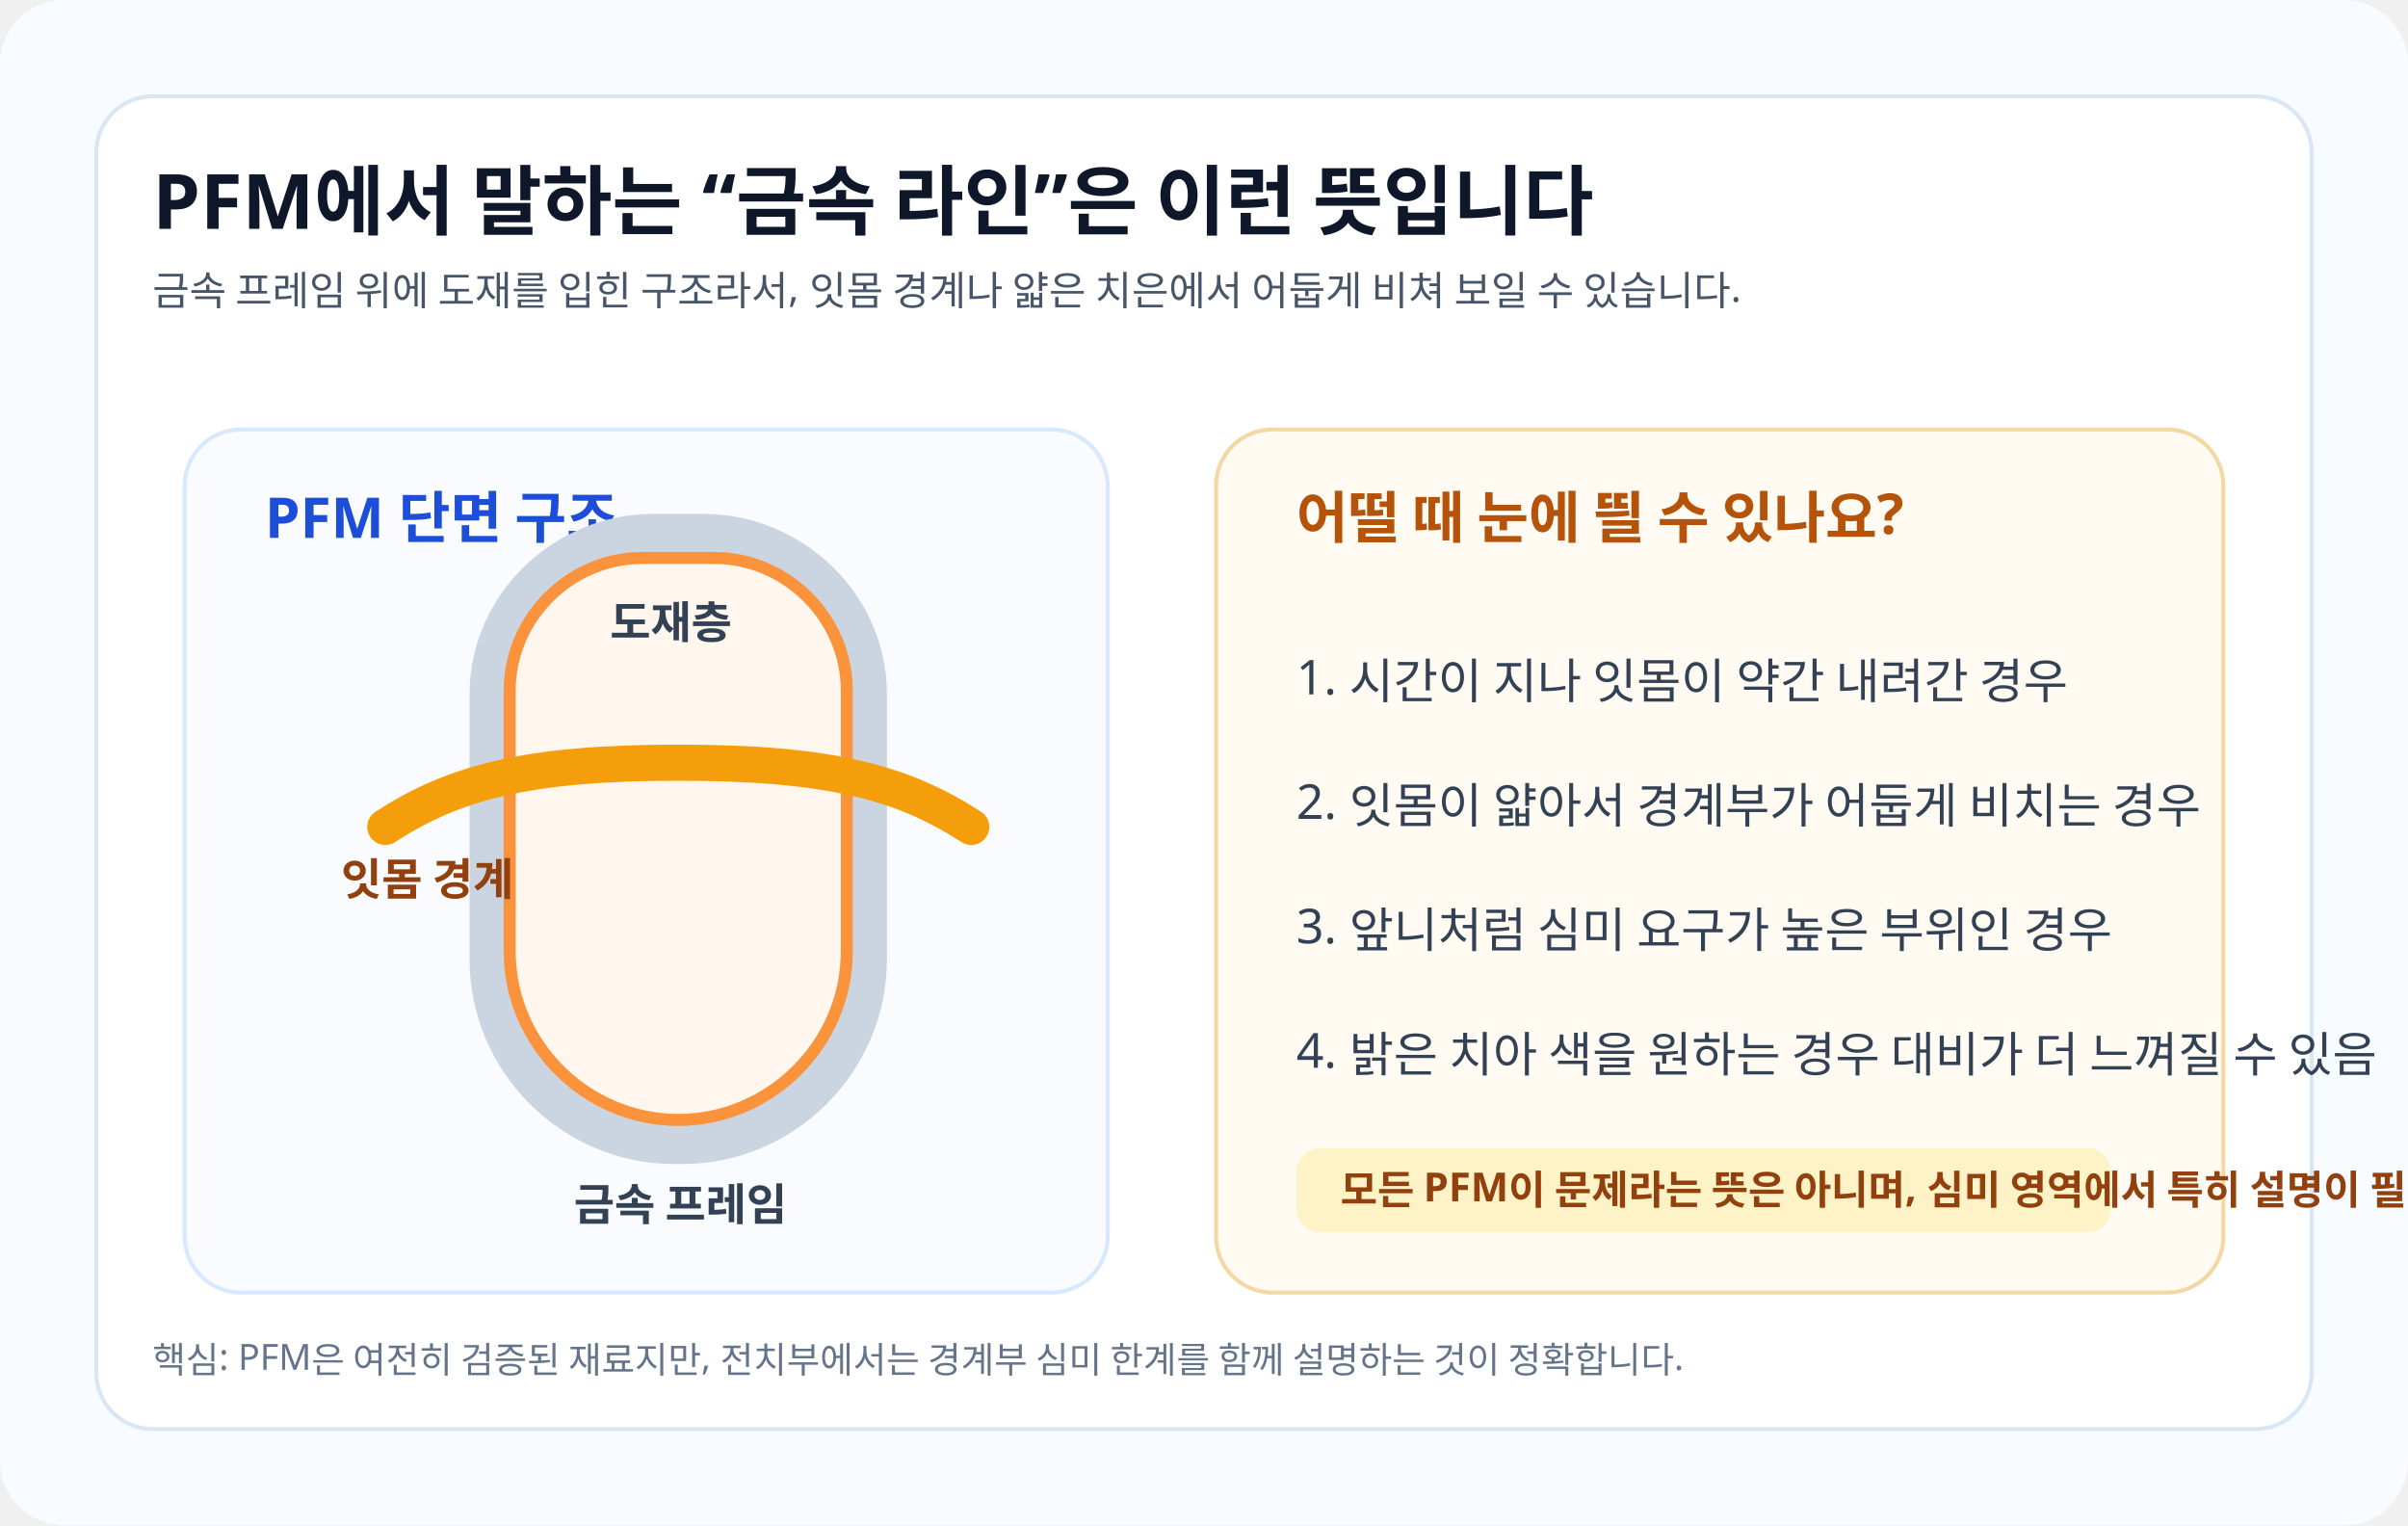
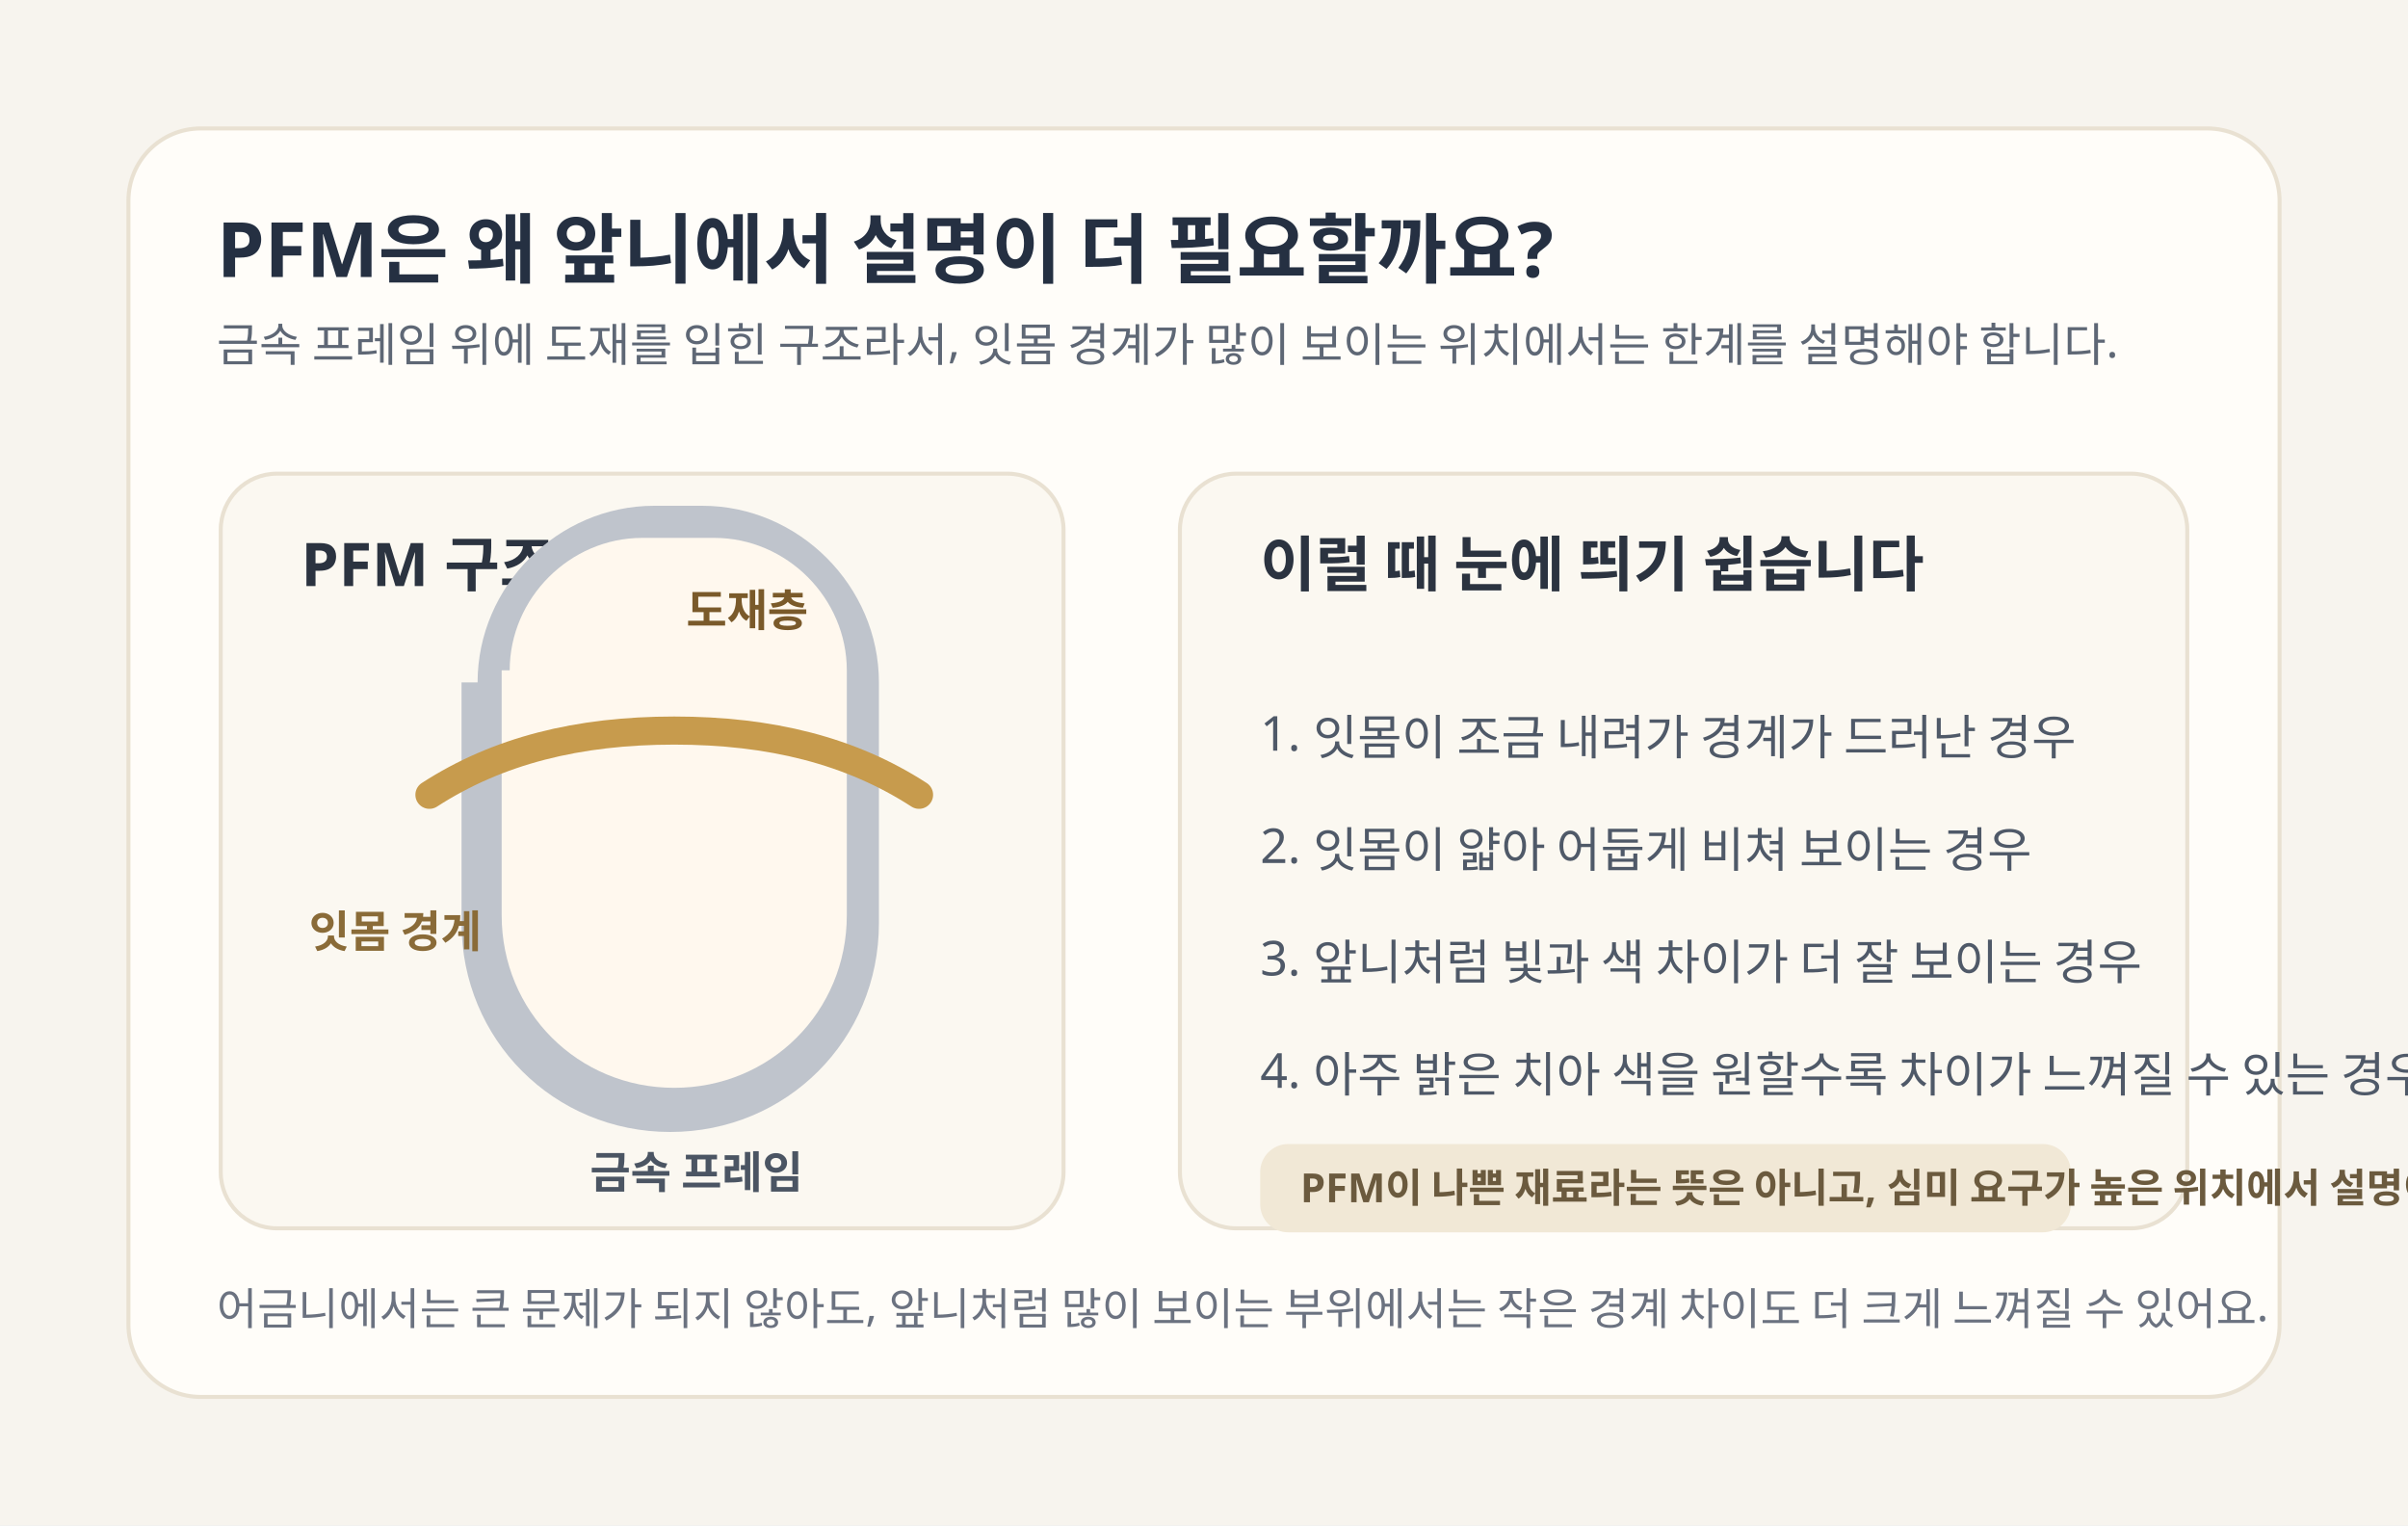
<svg xmlns="http://www.w3.org/2000/svg" width="1200" height="760" viewBox="0 0 1200 760" fill="none">
-   <rect width="1200" height="760" rx="32" fill="#F8FBFF" />
-   <rect x="48" y="48" width="1104" height="664" rx="28" fill="white" stroke="#D9E7F5" stroke-width="2" />
-   <text x="76" y="114" fill="#0F172A" font-family="Pretendard, sans-serif" font-size="38" font-weight="700">PFM에서 말하는 “금속 라인”은 이런 뜻입니다</text>
-   <text x="76" y="152" fill="#475569" font-family="Pretendard, sans-serif" font-size="20">금속 프레임 위에 도재를 입힌 구조라서, 잇몸 경계나 얇은 치은에서 어둡게 비쳐 보일 수 있습니다.</text>
-   <rect x="92" y="214" width="460" height="430" rx="28" fill="#F9FBFF" stroke="#D7E8FF" stroke-width="2" />
-   <text x="132" y="268" fill="#1D4ED8" font-family="Pretendard, sans-serif" font-size="28" font-weight="700">PFM 단면 구조</text>
-   <path d="M234 346C234 296 276 256 326 256H350C400 256 442 296 442 346V478C442 534 396 580 340 580H336C280 580 234 534 234 478V346Z" fill="#CBD5E1" />
-   <path d="M254 344C254 308 284 278 320 278H356C392 278 422 308 422 344V474C422 520 384 558 338 558C292 558 254 520 254 474V344Z" fill="#FFF7ED" stroke="#FB923C" stroke-width="6" />
-   <path d="M192 412C226 390 262 380 338 380C414 380 450 390 484 412" stroke="#F59E0B" stroke-width="18" stroke-linecap="round" />
-   <text x="304" y="318" fill="#334155" font-family="Pretendard, sans-serif" font-size="22" font-weight="700">도재층</text>
-   <text x="286" y="608" fill="#334155" font-family="Pretendard, sans-serif" font-size="22" font-weight="700">금속 프레임</text>
-   <text x="170" y="446" fill="#92400E" font-family="Pretendard, sans-serif" font-size="22" font-weight="700">잇몸 경계</text>
-   <rect x="606" y="214" width="502" height="430" rx="28" fill="#FFFBF2" stroke="#F3D8A3" stroke-width="2" />
-   <text x="646" y="268" fill="#B45309" font-family="Pretendard, sans-serif" font-size="28" font-weight="700">어떨 때 눈에 띌 수 있나요?</text>
-   <g fill="#334155" font-family="Pretendard, sans-serif" font-size="24">
-     <text x="646" y="346">1. 시간이 지나 잇몸이 약간 내려간 경우</text>
-     <text x="646" y="408">2. 잇몸이 얇아서 경계부가 어둡게 비치는 경우</text>
-     <text x="646" y="470">3. 앞니처럼 심미 요구가 높은 부위인 경우</text>
-     <text x="646" y="532">4. 밝은 치아 색을 원하는 경우 대비가 더 느껴질 수 있음</text>
+   <rect width="1200" height="760" fill="#F7F4EE" />
+   <rect x="64" y="64" width="1072" height="632" rx="36" fill="#FFFDF9" stroke="#E9E1D2" stroke-width="2" />
+   <text x="108" y="138" fill="#253042" font-family="Pretendard, sans-serif" font-size="38" font-weight="700">PFM은 왜 앞니에서 설명이 더 필요할까요?</text>
+   <text x="108" y="180" fill="#5E6775" font-family="Pretendard, sans-serif" font-size="23">금속 프레임 위에 도재를 입힌 구조라서, 잇몸 경계가 많이 보이는 위치에서는 한계를 설명해야 합니다.</text>
+   <rect x="110" y="236" width="420" height="376" rx="28" fill="#FBF8F1" stroke="#E9E1D2" stroke-width="2" />
+   <text x="150" y="292" fill="#2B3340" font-family="Pretendard, sans-serif" font-size="30" font-weight="700">PFM 구조</text>
+   <path d="M238 340C238 292 278 252 326 252H350C398 252 438 292 438 340V460C438 518 392 564 334 564C276 564 230 518 230 460V340H238Z" fill="#BFC4CC" />
+   <path d="M254 334C254 298 284 268 320 268H356C392 268 422 298 422 334V456C422 504 384 542 336 542C288 542 250 504 250 456V334H254Z" fill="#FFF8EE" />
+   <path d="M214 396C248 374 288 364 336 364C384 364 424 374 458 396" stroke="#C79B4D" stroke-width="14" stroke-linecap="round" />
+   <text x="342" y="312" fill="#7A5A2A" font-family="Pretendard, sans-serif" font-size="22" font-weight="700">도재층</text>
+   <text x="154" y="472" fill="#8A6B38" font-family="Pretendard, sans-serif" font-size="22" font-weight="700">잇몸 경계</text>
+   <text x="294" y="592" fill="#4B5563" font-family="Pretendard, sans-serif" font-size="22" font-weight="700">금속 프레임</text>
+   <rect x="588" y="236" width="502" height="376" rx="28" fill="#FBF8F1" stroke="#E9E1D2" stroke-width="2" />
+   <text x="628" y="292" fill="#2B3340" font-family="Pretendard, sans-serif" font-size="30" font-weight="700">이럴 때 눈에 띄기 쉽습니다</text>
+   <g fill="#4F5968" font-family="Pretendard, sans-serif" font-size="24">
+     <text x="628" y="374">1. 잇몸이 조금 내려가 경계가 드러난 경우</text>
+     <text x="628" y="430">2. 잇몸이 얇아 어둡게 비쳐 보이는 경우</text>
+     <text x="628" y="486">3. 앞니처럼 빛과 색 차이가 더 잘 보이는 경우</text>
+     <text x="628" y="542">4. 아주 밝은 치아 색을 원할수록 차이가 느껴질 수 있는 경우</text>
  </g>
-   <rect x="646" y="572" width="406" height="42" rx="12" fill="#FEF3C7" />
-   <text x="668" y="600" fill="#92400E" font-family="Pretendard, sans-serif" font-size="20" font-weight="700">모든 PFM이 문제라는 뜻은 아니며, 심미 영역에서 특히 설명이 필요한 포인트입니다.</text>
-   <text x="76" y="684" fill="#64748B" font-family="Pretendard, sans-serif" font-size="18">핵심: PFM은 여전히 검증된 재료지만, 전치부에서는 경계부 심미 한계를 함께 설명하는 것이 정확합니다.</text>
+   <rect x="628" y="570" width="404" height="44" rx="14" fill="#F1E8D6" />
+   <text x="648" y="599" fill="#6B5A3E" font-family="Pretendard, sans-serif" font-size="20" font-weight="700">PFM이 나쁜 재료라는 뜻은 아니고, 심미 요구가 높은 위치에서 설명이 필요한 재료라는 뜻에 가깝습니다.</text>
+   <text x="108" y="660" fill="#6B7280" font-family="Pretendard, sans-serif" font-size="22">어금니에서는 큰 문제가 되지 않아도, 앞니처럼 많이 보이는 부위에서는 작은 경계 차이도 더 크게 느껴질 수 있어요.</text>
</svg>
